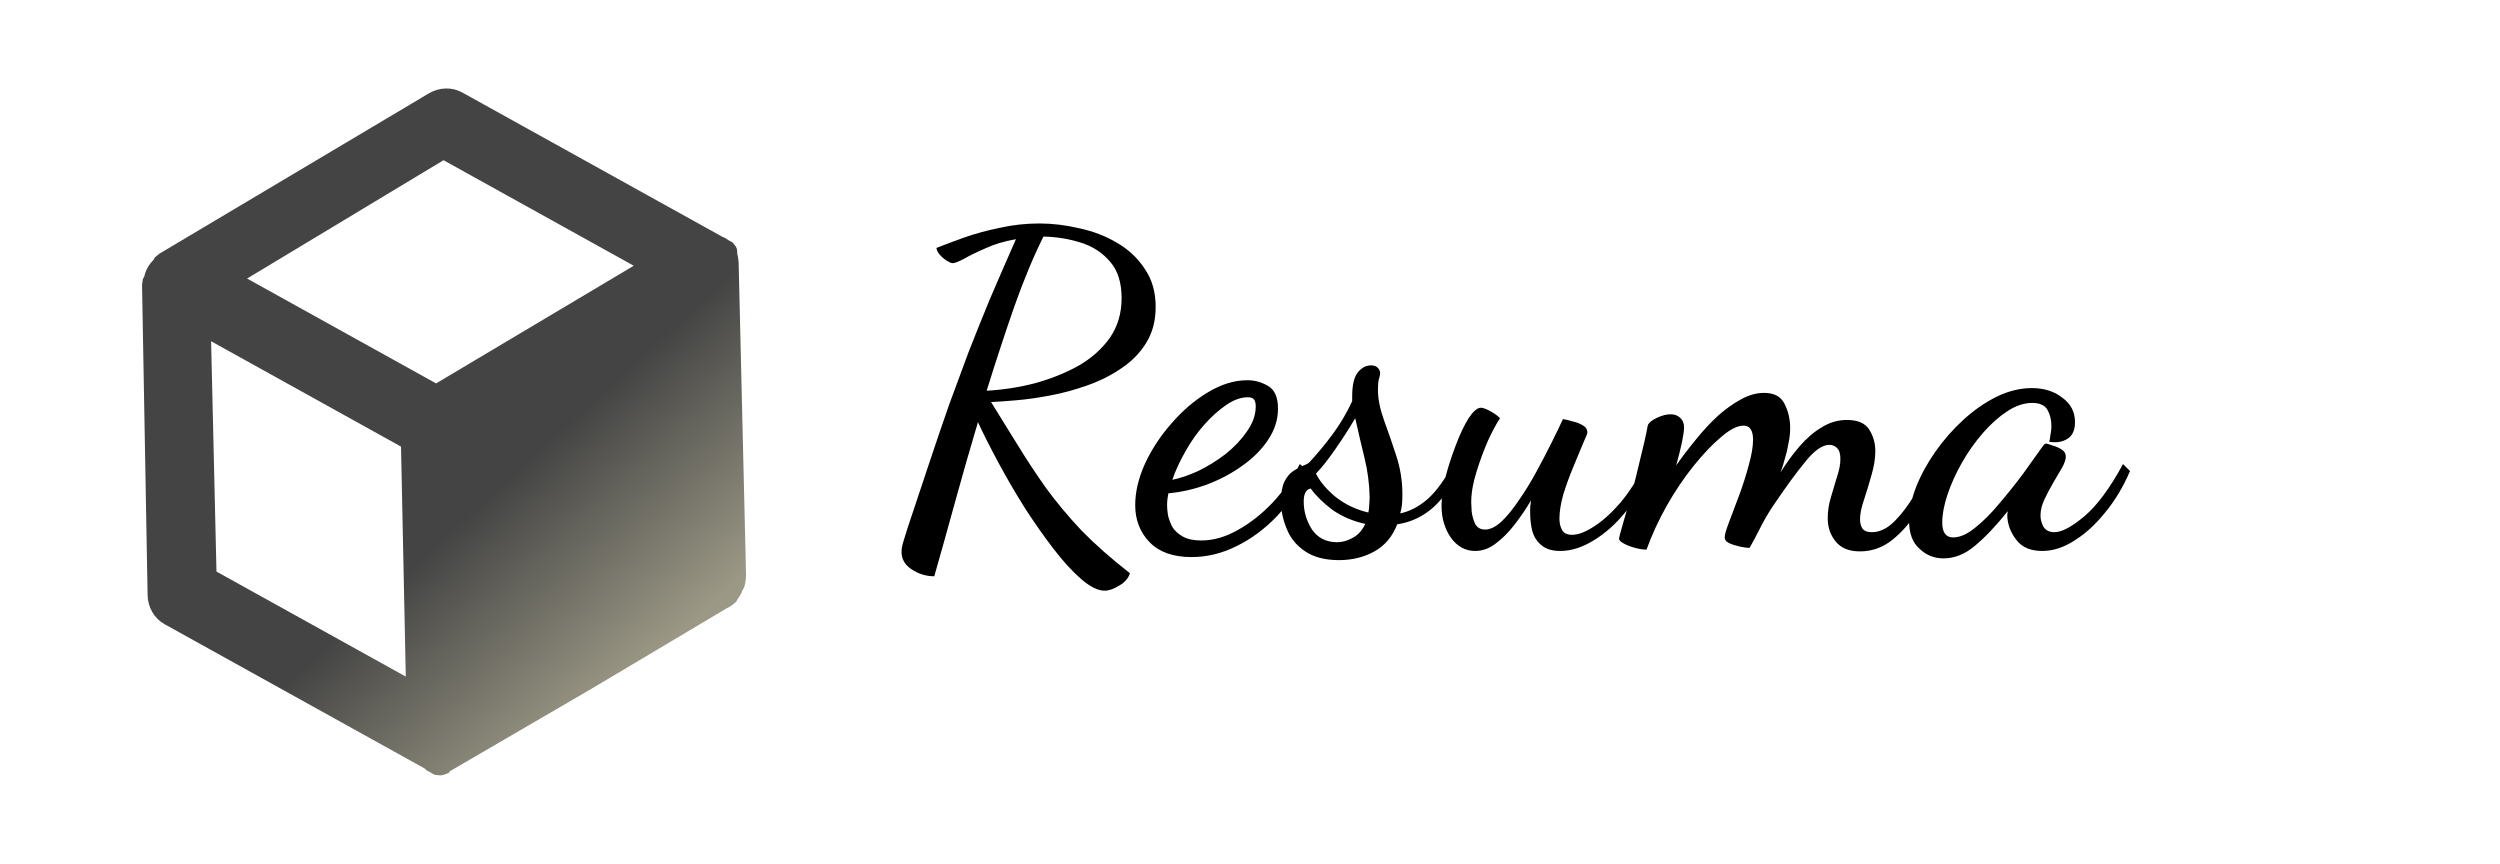
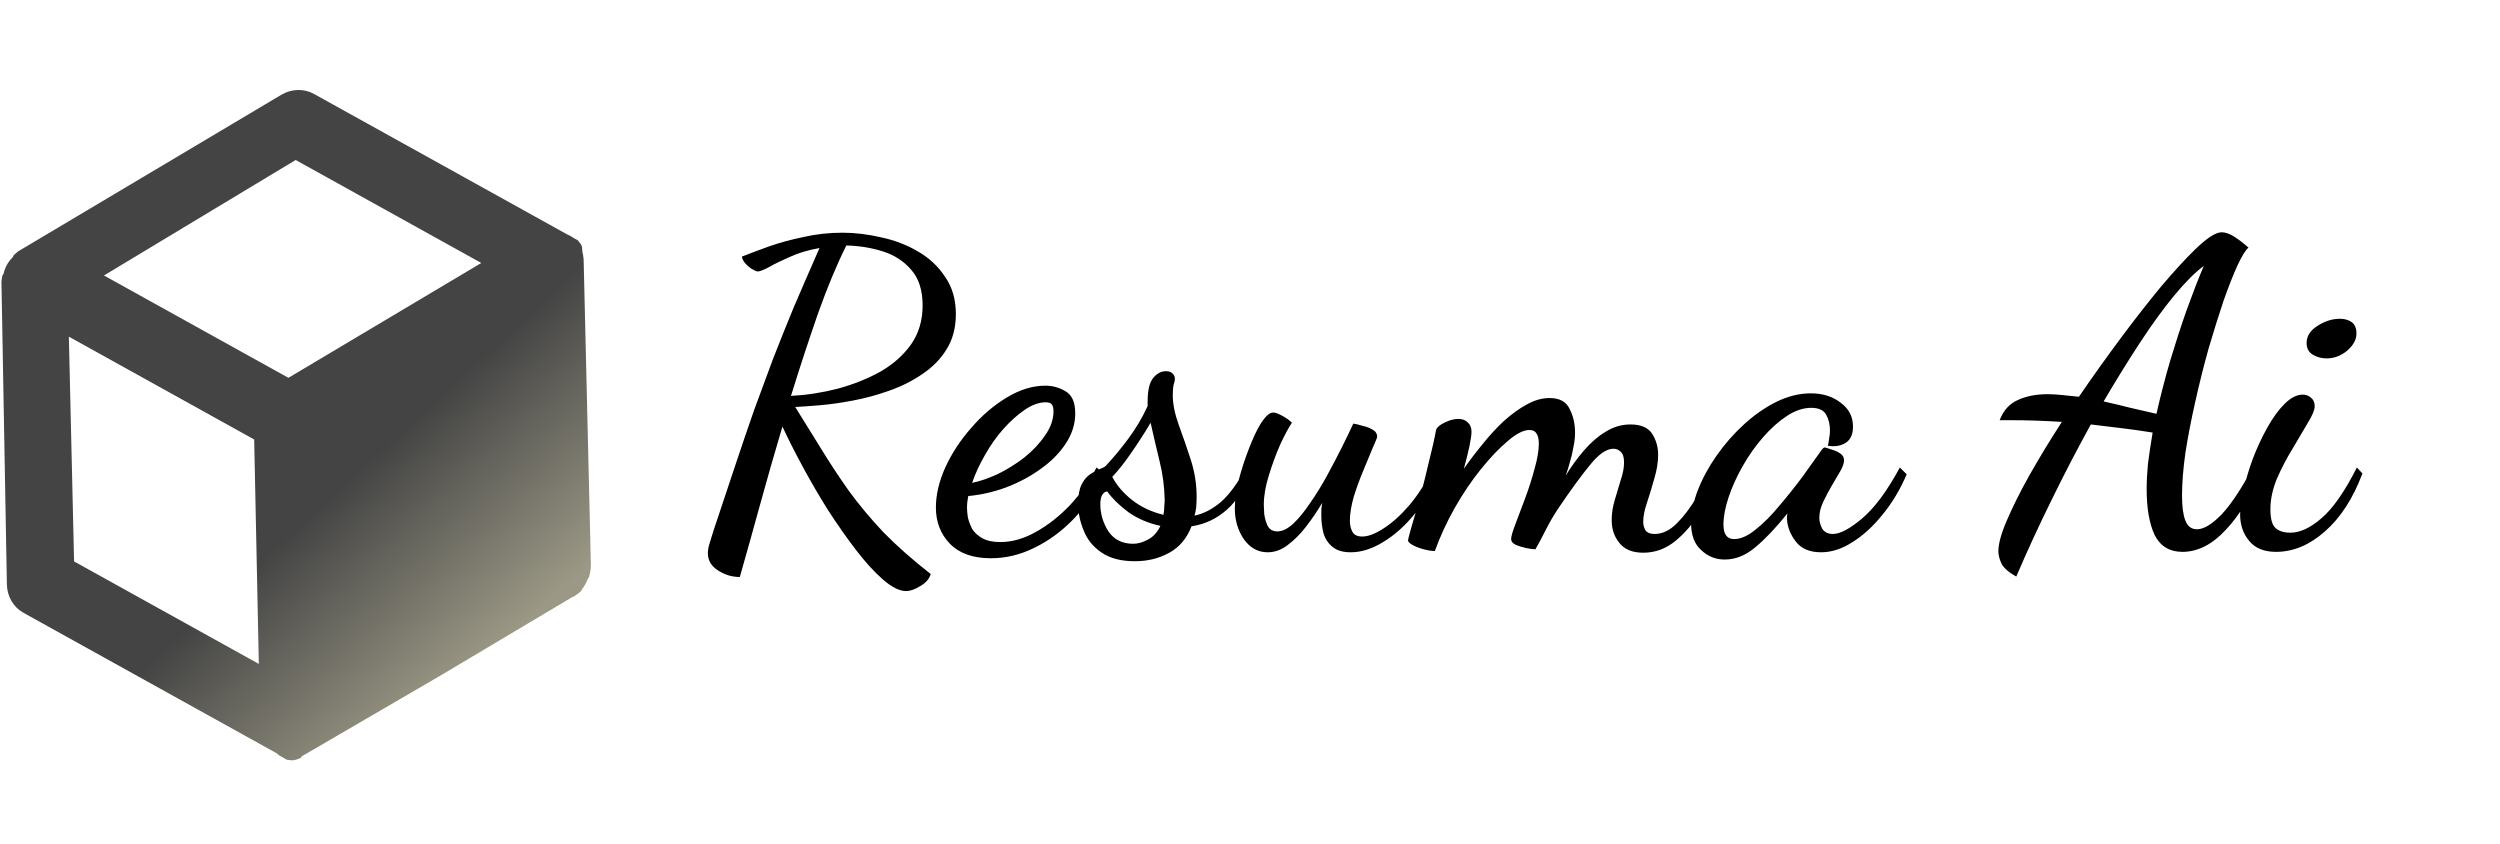
- <svg xmlns="http://www.w3.org/2000/svg" width="1334" height="461" viewBox="0 0 1334 461" fill="none">
-   <path d="M228.085 411.334C228.557 411.471 228.99 411.711 229.356 412.039C229.768 412.161 230.146 412.371 230.467 412.656L231.897 413.449L234.841 413.759C235.719 413.709 236.591 413.524 237.43 413.211L239.543 412.398L240.01 411.555L316.424 367.053L387.762 324.588C389.651 323.738 391.382 322.526 392.857 321.019L393.606 319.67C394.679 318.294 395.533 316.755 396.132 315.116L397.068 313.43C397.747 311.245 398.092 308.98 398.091 306.719L394.128 139.768L393.858 137.633L393.43 135.41L393.254 133.107L392.768 131.735L390.947 129.402L389.518 128.608L388.565 128.08C387.602 127.331 386.532 126.738 385.388 126.317L246.729 49.386C244.033 47.882 240.975 47.133 237.843 47.21C234.711 47.286 231.61 48.185 228.831 49.821L84.959 135.413L82.603 137.413L81.854 138.763C79.419 141.143 77.719 144.206 76.989 147.532L76.24 148.881L75.79 151.939L78.763 317.68C78.845 320.904 79.724 324.011 81.317 326.709C82.909 329.406 85.163 331.605 87.866 333.096L226.525 410.028C226.525 410.028 227.45 410.982 228.085 411.334ZM131.841 148.632L236.669 85.489L338.162 141.799L232.698 204.59L131.841 148.632ZM115.51 304.985L112.651 182.095L213.985 238.318L216.527 361.032L115.51 304.985Z" fill="url(#paint0_linear_2_14)" />
-   <path d="M589.403 315.193C585.83 315.193 581.636 313.096 576.821 308.902C572.161 304.863 567.268 299.504 562.142 292.825C557.016 286.146 551.89 278.845 546.764 270.923C541.793 263.001 537.133 255.001 532.784 246.924C528.435 238.847 524.784 231.624 521.833 225.255C517.484 239.856 513.367 254.225 509.484 268.36C505.601 282.495 501.95 295.543 498.533 307.504C494.184 307.504 490.145 306.261 486.417 303.776C482.844 301.446 481.058 298.339 481.058 294.456C481.058 292.747 481.446 290.728 482.223 288.398C483 286.068 483.699 283.816 484.32 281.641C488.669 268.593 492.63 256.71 496.203 245.992C499.776 235.274 503.193 225.255 506.455 215.935C509.872 206.615 513.29 197.373 516.707 188.208C520.28 179.043 524.085 169.568 528.124 159.782C532.318 149.996 536.978 139.278 542.104 127.628C535.891 128.715 530.454 130.346 525.794 132.521C521.134 134.54 517.328 136.404 514.377 138.113C511.426 139.666 509.406 140.443 508.319 140.443C507.698 140.443 506.61 139.977 505.057 139.045C503.659 138.113 502.416 137.026 501.329 135.783C500.242 134.385 499.698 133.22 499.698 132.288C504.047 130.579 509.018 128.715 514.61 126.696C520.357 124.677 526.648 122.968 533.483 121.57C540.318 120.017 547.385 119.24 554.686 119.24C561.521 119.24 568.588 120.094 575.889 121.803C583.19 123.356 589.869 125.919 595.927 129.492C602.14 133.065 607.111 137.725 610.839 143.472C614.722 149.064 616.664 155.821 616.664 163.743C616.664 171.199 614.955 177.645 611.538 183.082C608.276 188.363 603.849 192.868 598.257 196.596C592.82 200.324 586.762 203.353 580.083 205.683C573.559 208.013 566.957 209.799 560.278 211.042C553.754 212.285 547.696 213.139 542.104 213.605C536.667 214.071 532.24 214.382 528.823 214.537C533.794 222.459 538.609 230.226 543.269 237.837C547.929 245.448 552.9 252.982 558.181 260.438C563.618 267.894 569.909 275.428 577.054 283.039C584.355 290.495 592.976 298.106 602.917 305.873C602.14 308.514 600.276 310.688 597.325 312.397C594.374 314.261 591.733 315.193 589.403 315.193ZM526.493 208.479C535.192 208.013 543.735 206.693 552.123 204.518C560.666 202.188 568.433 199.081 575.423 195.198C582.413 191.159 588.005 186.189 592.199 180.286C596.393 174.228 598.49 167.16 598.49 159.083C598.49 150.85 596.471 144.404 592.432 139.744C588.393 134.929 583.19 131.511 576.821 129.492C570.452 127.473 563.773 126.385 556.783 126.23C551.502 136.793 546.298 149.297 541.172 163.743C536.201 178.034 531.308 192.946 526.493 208.479ZM635.805 297.252C626.019 297.252 618.563 294.611 613.437 289.33C608.311 284.049 605.748 277.447 605.748 269.525C605.748 262.535 607.456 255.234 610.874 247.623C614.446 239.856 619.184 232.633 625.087 225.954C630.989 219.119 637.436 213.605 644.426 209.411C651.571 205.062 658.639 202.887 665.629 202.887C669.512 202.887 673.162 203.897 676.58 205.916C680.152 207.935 681.939 211.974 681.939 218.032C681.939 223.935 680.152 229.527 676.58 234.808C673.162 239.934 668.58 244.516 662.833 248.555C657.241 252.594 650.95 255.933 643.96 258.574C637.125 261.059 630.29 262.613 623.456 263.234C623.3 264.166 623.145 265.098 622.99 266.03C622.834 266.962 622.757 268.205 622.757 269.758C622.757 271.001 622.912 272.709 623.223 274.884C623.689 276.903 624.465 279 625.553 281.175C626.795 283.194 628.659 284.903 631.145 286.301C633.63 287.699 636.892 288.398 640.931 288.398C647.455 288.398 653.979 286.534 660.503 282.806C667.182 279.078 673.395 274.185 679.143 268.127C684.89 261.914 689.705 255.079 693.589 247.623L697.55 250.885C693.356 260.205 687.997 268.36 681.473 275.35C674.949 282.185 667.726 287.544 659.804 291.427C652.037 295.31 644.037 297.252 635.805 297.252ZM625.553 256.011C629.591 255.234 634.174 253.681 639.3 251.351C644.426 248.866 649.319 245.837 653.979 242.264C658.639 238.536 662.444 234.497 665.396 230.148C668.502 225.799 670.056 221.372 670.056 216.867C670.056 215.158 669.745 213.916 669.124 213.139C668.502 212.362 667.415 211.974 665.862 211.974C662.134 211.974 658.25 213.372 654.212 216.168C650.328 218.809 646.445 222.304 642.562 226.653C638.834 230.847 635.494 235.585 632.543 240.866C629.591 245.992 627.261 251.04 625.553 256.011ZM714.533 298.883C706.922 298.883 700.786 297.252 696.126 293.99C691.621 290.883 688.437 286.922 686.573 282.107C684.554 277.292 683.544 272.399 683.544 267.428C683.544 262.923 684.165 259.428 685.408 256.943C686.651 254.458 688.204 252.594 690.068 251.351C691.932 250.108 693.641 249.176 695.194 248.555C696.903 247.934 698.068 247.312 698.689 246.691C702.883 242.186 706.999 237.216 711.038 231.779C715.077 226.342 718.572 220.44 721.523 214.071V211.508C721.523 205.45 722.533 201.178 724.552 198.693C726.571 196.208 728.901 194.965 731.542 194.965C733.251 194.965 734.493 195.431 735.27 196.363C736.047 197.14 736.435 198.072 736.435 199.159C736.435 199.936 736.202 201.023 735.736 202.421C735.425 203.819 735.27 205.683 735.27 208.013C735.27 212.828 736.357 218.265 738.532 224.323C740.707 230.226 742.881 236.517 745.056 243.196C747.231 249.875 748.318 256.71 748.318 263.7C748.318 265.719 748.24 267.583 748.085 269.292C747.93 270.845 747.619 272.399 747.153 273.952C752.279 272.865 757.172 270.302 761.832 266.263C766.492 262.069 770.997 255.856 775.346 247.623L777.909 249.72C774.958 258.574 770.608 265.564 764.861 270.69C759.269 275.661 752.823 278.69 745.522 279.777C743.037 286.301 738.998 291.116 733.406 294.223C727.814 297.33 721.523 298.883 714.533 298.883ZM713.601 289.33C716.242 289.33 718.96 288.553 721.756 287C724.552 285.602 726.804 283.117 728.513 279.544C721.989 278.146 716.164 275.661 711.038 272.088C706.067 268.36 702.184 264.554 699.388 260.671C696.903 261.137 695.66 263.467 695.66 267.661C695.66 272.942 697.136 277.913 700.087 282.573C703.194 287.078 707.698 289.33 713.601 289.33ZM730.144 273.486C730.455 272.243 730.61 270.845 730.61 269.292C730.765 267.739 730.843 266.341 730.843 265.098C730.688 257.953 729.756 250.963 728.047 244.128C726.338 237.138 724.707 230.148 723.154 223.158C720.047 228.439 716.552 233.876 712.669 239.468C708.941 244.905 705.446 249.332 702.184 252.749C704.514 257.254 708.087 261.448 712.902 265.331C717.873 269.214 723.62 271.933 730.144 273.486ZM787.144 293.99C781.862 293.99 777.513 291.582 774.096 286.767C770.834 281.952 769.203 276.36 769.203 269.991C769.203 265.642 769.902 260.516 771.3 254.613C772.853 248.71 774.717 242.963 776.892 237.371C779.066 231.624 781.319 226.886 783.649 223.158C786.134 219.43 788.309 217.566 790.173 217.566C791.26 217.566 792.813 218.11 794.833 219.197C797.007 220.284 798.871 221.605 800.425 223.158C798.716 225.643 796.619 229.527 794.134 234.808C791.804 240.089 789.707 245.759 787.843 251.817C785.979 257.72 785.047 263.156 785.047 268.127C785.047 268.904 785.124 270.535 785.28 273.02C785.59 275.35 786.212 277.525 787.144 279.544C788.231 281.563 790.017 282.573 792.503 282.573C795.143 282.573 798.017 281.175 801.124 278.379C804.23 275.428 807.337 271.622 810.444 266.962C813.706 262.302 816.812 257.254 819.764 251.817C822.715 246.38 825.433 241.177 827.919 236.206C830.404 231.235 832.423 227.041 833.977 223.624C835.219 223.779 836.85 224.168 838.87 224.789C841.044 225.255 842.908 225.954 844.462 226.886C846.17 227.818 847.025 229.138 847.025 230.847C847.025 231.313 846.248 233.255 844.695 236.672C843.297 240.089 841.588 244.206 839.569 249.021C837.549 253.836 835.763 258.729 834.21 263.7C832.812 268.671 832.113 273.02 832.113 276.748C832.113 279.078 832.579 281.097 833.511 282.806C834.443 284.515 836.229 285.369 838.87 285.369C842.132 285.369 846.015 283.893 850.52 280.942C855.18 277.991 859.917 273.719 864.733 268.127C869.548 262.38 873.82 255.623 877.548 247.856L880.81 250.419C877.392 258.807 872.965 266.341 867.529 273.02C862.247 279.544 856.5 284.67 850.287 288.398C844.229 292.126 838.326 293.99 832.579 293.99C828.229 293.99 824.89 292.98 822.56 290.961C820.23 289.097 818.599 286.612 817.667 283.505C816.89 280.398 816.502 277.214 816.502 273.952C816.502 272.865 816.502 271.7 816.502 270.457C816.657 269.214 816.812 268.049 816.968 266.962C814.327 271.467 811.376 275.816 808.114 280.01C805.007 284.049 801.667 287.388 798.095 290.029C794.677 292.67 791.027 293.99 787.144 293.99ZM992.517 294.223C986.614 294.223 982.265 292.437 979.469 288.864C976.673 285.447 975.275 281.33 975.275 276.515C975.275 272.787 975.818 269.137 976.906 265.564C977.993 261.836 979.08 258.186 980.168 254.613C981.41 251.04 982.032 247.778 982.032 244.827C982.032 242.031 981.41 240.089 980.168 239.002C979.08 237.915 977.76 237.371 976.207 237.371C972.479 237.371 968.285 240.245 963.625 245.992C958.965 251.584 953.062 259.661 945.917 270.224C943.431 273.952 941.179 277.835 939.16 281.874C937.14 285.913 935.276 289.408 933.568 292.359C932.325 292.359 930.616 292.126 928.442 291.66C926.267 291.194 924.325 290.573 922.617 289.796C921.063 289.019 920.287 288.01 920.287 286.767C920.287 285.369 921.063 282.651 922.617 278.612C924.17 274.573 925.956 269.836 927.976 264.399C929.995 258.962 931.704 253.603 933.102 248.322C934.655 242.885 935.432 238.303 935.432 234.575C935.432 232.245 935.043 230.459 934.267 229.216C933.49 227.818 932.17 227.119 930.306 227.119C927.044 227.119 923.083 229.138 918.423 233.177C913.763 237.06 908.87 242.186 903.744 248.555C898.618 254.924 893.802 262.069 889.298 269.991C884.948 277.758 881.376 285.524 878.58 293.291C876.871 293.291 874.852 292.98 872.522 292.359C870.192 291.738 868.172 290.961 866.464 290.029C864.755 289.097 863.901 288.243 863.901 287.466C863.901 287 864.522 284.592 865.765 280.243C867.007 275.894 868.561 270.535 870.425 264.166C872.133 257.797 873.764 251.273 875.318 244.594C877.026 237.915 878.347 232.012 879.279 226.886C879.9 225.488 881.531 224.168 884.172 222.925C886.812 221.682 889.22 221.061 891.395 221.061C893.569 221.061 895.278 221.682 896.521 222.925C897.919 224.168 898.618 225.876 898.618 228.051C898.618 229.76 898.229 232.478 897.453 236.206C896.676 239.779 895.666 243.817 894.424 248.322C897.686 243.662 901.181 239.08 904.909 234.575C908.637 229.915 912.52 225.721 916.559 221.993C920.753 218.265 924.869 215.314 928.908 213.139C933.102 210.809 937.218 209.644 941.257 209.644C946.693 209.644 950.344 211.586 952.208 215.469C954.227 219.352 955.237 223.702 955.237 228.517C955.237 231.158 954.926 233.876 954.305 236.672C953.839 239.468 953.217 242.109 952.441 244.594C951.819 247.079 951.043 249.565 950.111 252.05C953.062 247.235 956.402 242.652 960.13 238.303C963.858 233.954 967.819 230.536 972.013 228.051C976.207 225.41 980.711 224.09 985.527 224.09C991.274 224.09 995.235 225.799 997.41 229.216C999.584 232.633 1000.67 236.439 1000.67 240.633C1000.67 244.672 999.973 249.021 998.575 253.681C997.332 258.186 996.012 262.535 994.614 266.729C993.216 270.768 992.517 274.263 992.517 277.214C992.517 278.923 992.905 280.476 993.682 281.874C994.614 283.272 996.322 283.971 998.808 283.971C1003 283.971 1007.04 282.029 1010.92 278.146C1014.81 274.263 1018.38 269.525 1021.64 263.933C1024.9 258.186 1027.7 252.749 1030.03 247.623L1033.52 251.817C1031.04 258.341 1027.86 264.865 1023.97 271.389C1020.09 277.913 1015.51 283.35 1010.22 287.699C1004.94 292.048 999.041 294.223 992.517 294.223ZM1037.08 297.951C1032.11 297.951 1027.84 296.242 1024.27 292.825C1020.54 289.563 1018.68 284.592 1018.68 277.913C1018.68 272.321 1019.92 266.341 1022.4 259.972C1024.89 253.603 1028.31 247.312 1032.66 241.099C1037.01 234.886 1041.98 229.216 1047.57 224.09C1053.16 218.964 1059.06 214.848 1065.28 211.741C1071.65 208.634 1077.94 207.081 1084.15 207.081C1090.67 207.081 1096.11 208.79 1100.46 212.207C1104.96 215.469 1107.22 219.818 1107.22 225.255C1107.22 229.449 1105.9 232.4 1103.26 234.109C1100.61 235.818 1097.35 236.361 1093.47 235.74C1093.78 234.497 1094.01 233.177 1094.17 231.779C1094.48 230.226 1094.63 228.75 1094.63 227.352C1094.63 224.09 1093.94 221.216 1092.54 218.731C1091.14 216.246 1088.42 215.003 1084.38 215.003C1080.03 215.003 1075.61 216.479 1071.1 219.43C1066.6 222.381 1062.25 226.265 1058.05 231.08C1053.86 235.895 1050.13 241.177 1046.87 246.924C1043.61 252.671 1041.04 258.341 1039.18 263.933C1037.32 269.525 1036.38 274.496 1036.38 278.845C1036.38 284.126 1038.33 286.767 1042.21 286.767C1045.78 286.767 1049.67 285.058 1053.86 281.641C1058.21 278.224 1062.56 273.874 1066.91 268.593C1071.41 263.312 1075.68 257.953 1079.72 252.516C1083.76 246.924 1087.26 242.031 1090.21 237.837C1090.83 237.06 1091.37 236.672 1091.84 236.672C1092.62 236.827 1093.86 237.216 1095.57 237.837C1097.28 238.303 1098.83 239.002 1100.23 239.934C1101.62 240.866 1102.32 242.109 1102.32 243.662C1102.32 245.215 1101.62 247.235 1100.23 249.72C1098.83 252.05 1097.28 254.691 1095.57 257.642C1093.86 260.593 1092.3 263.545 1090.91 266.496C1089.51 269.447 1088.81 272.321 1088.81 275.117C1088.81 277.136 1089.35 279.156 1090.44 281.175C1091.68 283.039 1093.62 283.971 1096.27 283.971C1100.15 283.971 1105.43 281.175 1112.11 275.583C1118.94 269.836 1125.86 260.516 1132.85 247.623L1136.57 251.351C1133 259.739 1128.57 267.117 1123.29 273.486C1118.17 279.855 1112.73 284.825 1106.98 288.398C1101.24 292.126 1095.49 293.99 1089.74 293.99C1083.53 293.99 1078.95 292.048 1075.99 288.165C1073.04 284.437 1071.41 280.321 1071.1 275.816C1071.1 275.35 1071.1 274.884 1071.1 274.418C1071.26 273.797 1071.33 273.253 1071.33 272.787C1064.97 280.709 1059.14 286.845 1053.86 291.194C1048.58 295.699 1042.99 297.951 1037.08 297.951Z" fill="black" />
+ <svg xmlns="http://www.w3.org/2000/svg" width="1367" height="461" viewBox="0 0 1367 461" fill="none">
+   <path d="M153.085 413.334C153.557 413.471 153.99 413.711 154.355 414.039C154.768 414.161 155.146 414.371 155.467 414.656L156.897 415.449L159.841 415.759C160.719 415.709 161.591 415.524 162.43 415.211L164.543 414.398L165.01 413.555L241.424 369.053L312.762 326.588C314.651 325.738 316.382 324.526 317.857 323.019L318.606 321.67C319.679 320.294 320.533 318.755 321.132 317.116L322.068 315.43C322.747 313.245 323.092 310.98 323.091 308.719L319.128 141.768L318.858 139.633L318.43 137.41L318.254 135.107L317.768 133.735L315.947 131.402L314.518 130.608L313.565 130.08C312.602 129.331 311.532 128.738 310.388 128.317L171.729 51.386C169.033 49.882 165.975 49.133 162.843 49.21C159.711 49.286 156.61 50.185 153.831 51.821L9.959 137.413L7.603 139.413L6.854 140.763C4.419 143.143 2.719 146.206 1.989 149.532L1.24 150.881L0.79 153.939L3.763 319.68C3.845 322.904 4.724 326.011 6.316 328.709C7.909 331.406 10.163 333.605 12.866 335.096L151.525 412.028C151.525 412.028 152.45 412.982 153.085 413.334ZM56.841 150.632L161.669 87.489L263.162 143.799L157.698 206.59L56.841 150.632ZM40.51 306.985L37.651 184.095L138.985 240.318L141.527 363.032L40.51 306.985Z" fill="url(#paint0_linear_2_14)" />
+   <path d="M495.403 323.193C491.83 323.193 487.636 321.096 482.821 316.902C478.161 312.863 473.268 307.504 468.142 300.825C463.016 294.146 457.89 286.845 452.764 278.923C447.793 271.001 443.133 263.001 438.784 254.924C434.435 246.847 430.784 239.624 427.833 233.255C423.484 247.856 419.367 262.225 415.484 276.36C411.601 290.495 407.95 303.543 404.533 315.504C400.184 315.504 396.145 314.261 392.417 311.776C388.844 309.446 387.058 306.339 387.058 302.456C387.058 300.747 387.446 298.728 388.223 296.398C389 294.068 389.699 291.816 390.32 289.641C394.669 276.593 398.63 264.71 402.203 253.992C405.776 243.274 409.193 233.255 412.455 223.935C415.872 214.615 419.29 205.373 422.707 196.208C426.28 187.043 430.085 177.568 434.124 167.782C438.318 157.996 442.978 147.278 448.104 135.628C441.891 136.715 436.454 138.346 431.794 140.521C427.134 142.54 423.328 144.404 420.377 146.113C417.426 147.666 415.406 148.443 414.319 148.443C413.698 148.443 412.61 147.977 411.057 147.045C409.659 146.113 408.416 145.026 407.329 143.783C406.242 142.385 405.698 141.22 405.698 140.288C410.047 138.579 415.018 136.715 420.61 134.696C426.357 132.677 432.648 130.968 439.483 129.57C446.318 128.017 453.385 127.24 460.686 127.24C467.521 127.24 474.588 128.094 481.889 129.803C489.19 131.356 495.869 133.919 501.927 137.492C508.14 141.065 513.111 145.725 516.839 151.472C520.722 157.064 522.664 163.821 522.664 171.743C522.664 179.199 520.955 185.645 517.538 191.082C514.276 196.363 509.849 200.868 504.257 204.596C498.82 208.324 492.762 211.353 486.083 213.683C479.559 216.013 472.957 217.799 466.278 219.042C459.754 220.285 453.696 221.139 448.104 221.605C442.667 222.071 438.24 222.382 434.823 222.537C439.794 230.459 444.609 238.226 449.269 245.837C453.929 253.448 458.9 260.982 464.181 268.438C469.618 275.894 475.909 283.428 483.054 291.039C490.355 298.495 498.976 306.106 508.917 313.873C508.14 316.514 506.276 318.688 503.325 320.397C500.374 322.261 497.733 323.193 495.403 323.193ZM432.493 216.479C441.192 216.013 449.735 214.693 458.123 212.518C466.666 210.188 474.433 207.081 481.423 203.198C488.413 199.159 494.005 194.189 498.199 188.286C502.393 182.228 504.49 175.16 504.49 167.083C504.49 158.85 502.471 152.404 498.432 147.744C494.393 142.929 489.19 139.511 482.821 137.492C476.452 135.473 469.773 134.385 462.783 134.23C457.502 144.793 452.298 157.297 447.172 171.743C442.201 186.034 437.308 200.946 432.493 216.479ZM541.805 305.252C532.019 305.252 524.563 302.611 519.437 297.33C514.311 292.049 511.748 285.447 511.748 277.525C511.748 270.535 513.456 263.234 516.874 255.623C520.446 247.856 525.184 240.633 531.087 233.954C536.989 227.119 543.436 221.605 550.426 217.411C557.571 213.062 564.639 210.887 571.629 210.887C575.512 210.887 579.162 211.897 582.58 213.916C586.152 215.935 587.939 219.974 587.939 226.032C587.939 231.935 586.152 237.527 582.58 242.808C579.162 247.934 574.58 252.516 568.833 256.555C563.241 260.594 556.95 263.933 549.96 266.574C543.125 269.059 536.29 270.613 529.456 271.234C529.3 272.166 529.145 273.098 528.99 274.03C528.834 274.962 528.757 276.205 528.757 277.758C528.757 279.001 528.912 280.709 529.223 282.884C529.689 284.903 530.465 287 531.553 289.175C532.795 291.194 534.659 292.903 537.145 294.301C539.63 295.699 542.892 296.398 546.931 296.398C553.455 296.398 559.979 294.534 566.503 290.806C573.182 287.078 579.395 282.185 585.143 276.127C590.89 269.914 595.705 263.079 599.589 255.623L603.55 258.885C599.356 268.205 593.997 276.36 587.473 283.35C580.949 290.185 573.726 295.544 565.804 299.427C558.037 303.31 550.037 305.252 541.805 305.252ZM531.553 264.011C535.591 263.234 540.174 261.681 545.3 259.351C550.426 256.866 555.319 253.837 559.979 250.264C564.639 246.536 568.444 242.497 571.396 238.148C574.502 233.799 576.056 229.372 576.056 224.867C576.056 223.158 575.745 221.916 575.124 221.139C574.502 220.362 573.415 219.974 571.862 219.974C568.134 219.974 564.25 221.372 560.212 224.168C556.328 226.809 552.445 230.304 548.562 234.653C544.834 238.847 541.494 243.585 538.543 248.866C535.591 253.992 533.261 259.04 531.553 264.011ZM620.533 306.883C612.922 306.883 606.786 305.252 602.126 301.99C597.621 298.883 594.437 294.922 592.573 290.107C590.554 285.292 589.544 280.399 589.544 275.428C589.544 270.923 590.165 267.428 591.408 264.943C592.651 262.458 594.204 260.594 596.068 259.351C597.932 258.108 599.641 257.176 601.194 256.555C602.903 255.934 604.068 255.312 604.689 254.691C608.883 250.186 612.999 245.216 617.038 239.779C621.077 234.342 624.572 228.44 627.523 222.071V219.508C627.523 213.45 628.533 209.178 630.552 206.693C632.571 204.208 634.901 202.965 637.542 202.965C639.251 202.965 640.493 203.431 641.27 204.363C642.047 205.14 642.435 206.072 642.435 207.159C642.435 207.936 642.202 209.023 641.736 210.421C641.425 211.819 641.27 213.683 641.27 216.013C641.27 220.828 642.357 226.265 644.532 232.323C646.707 238.226 648.881 244.517 651.056 251.196C653.231 257.875 654.318 264.71 654.318 271.7C654.318 273.719 654.24 275.583 654.085 277.292C653.93 278.845 653.619 280.399 653.153 281.952C658.279 280.865 663.172 278.302 667.832 274.263C672.492 270.069 676.997 263.856 681.346 255.623L683.909 257.72C680.958 266.574 676.608 273.564 670.861 278.69C665.269 283.661 658.823 286.69 651.522 287.777C649.037 294.301 644.998 299.116 639.406 302.223C633.814 305.33 627.523 306.883 620.533 306.883ZM619.601 297.33C622.242 297.33 624.96 296.553 627.756 295C630.552 293.602 632.804 291.117 634.513 287.544C627.989 286.146 622.164 283.661 617.038 280.088C612.067 276.36 608.184 272.554 605.388 268.671C602.903 269.137 601.66 271.467 601.66 275.661C601.66 280.942 603.136 285.913 606.087 290.573C609.194 295.078 613.698 297.33 619.601 297.33ZM636.144 281.486C636.455 280.243 636.61 278.845 636.61 277.292C636.765 275.739 636.843 274.341 636.843 273.098C636.688 265.953 635.756 258.963 634.047 252.128C632.338 245.138 630.707 238.148 629.154 231.158C626.047 236.439 622.552 241.876 618.669 247.468C614.941 252.905 611.446 257.332 608.184 260.749C610.514 265.254 614.087 269.448 618.902 273.331C623.873 277.214 629.62 279.933 636.144 281.486ZM693.144 301.99C687.862 301.99 683.513 299.582 680.096 294.767C676.834 289.952 675.203 284.36 675.203 277.991C675.203 273.642 675.902 268.516 677.3 262.613C678.853 256.71 680.717 250.963 682.892 245.371C685.066 239.624 687.319 234.886 689.649 231.158C692.134 227.43 694.309 225.566 696.173 225.566C697.26 225.566 698.813 226.11 700.833 227.197C703.007 228.284 704.871 229.605 706.425 231.158C704.716 233.643 702.619 237.527 700.134 242.808C697.804 248.089 695.707 253.759 693.843 259.817C691.979 265.72 691.047 271.156 691.047 276.127C691.047 276.904 691.124 278.535 691.28 281.02C691.59 283.35 692.212 285.525 693.144 287.544C694.231 289.563 696.017 290.573 698.503 290.573C701.143 290.573 704.017 289.175 707.124 286.379C710.23 283.428 713.337 279.622 716.444 274.962C719.706 270.302 722.812 265.254 725.764 259.817C728.715 254.38 731.433 249.177 733.919 244.206C736.404 239.235 738.423 235.041 739.977 231.624C741.219 231.779 742.85 232.168 744.87 232.789C747.044 233.255 748.908 233.954 750.462 234.886C752.17 235.818 753.025 237.138 753.025 238.847C753.025 239.313 752.248 241.255 750.695 244.672C749.297 248.089 747.588 252.206 745.569 257.021C743.549 261.836 741.763 266.729 740.21 271.7C738.812 276.671 738.113 281.02 738.113 284.748C738.113 287.078 738.579 289.097 739.511 290.806C740.443 292.515 742.229 293.369 744.87 293.369C748.132 293.369 752.015 291.893 756.52 288.942C761.18 285.991 765.917 281.719 770.733 276.127C775.548 270.38 779.82 263.623 783.548 255.856L786.81 258.419C783.392 266.807 778.965 274.341 773.529 281.02C768.247 287.544 762.5 292.67 756.287 296.398C750.229 300.126 744.326 301.99 738.579 301.99C734.229 301.99 730.89 300.98 728.56 298.961C726.23 297.097 724.599 294.612 723.667 291.505C722.89 288.398 722.502 285.214 722.502 281.952C722.502 280.865 722.502 279.7 722.502 278.457C722.657 277.214 722.812 276.049 722.968 274.962C720.327 279.467 717.376 283.816 714.114 288.01C711.007 292.049 707.667 295.388 704.095 298.029C700.677 300.67 697.027 301.99 693.144 301.99ZM898.517 302.223C892.614 302.223 888.265 300.437 885.469 296.864C882.673 293.447 881.275 289.33 881.275 284.515C881.275 280.787 881.818 277.137 882.906 273.564C883.993 269.836 885.08 266.186 886.168 262.613C887.41 259.04 888.032 255.778 888.032 252.827C888.032 250.031 887.41 248.089 886.168 247.002C885.08 245.915 883.76 245.371 882.207 245.371C878.479 245.371 874.285 248.245 869.625 253.992C864.965 259.584 859.062 267.661 851.917 278.224C849.431 281.952 847.179 285.835 845.16 289.874C843.14 293.913 841.276 297.408 839.568 300.359C838.325 300.359 836.616 300.126 834.442 299.66C832.267 299.194 830.325 298.573 828.617 297.796C827.063 297.019 826.287 296.01 826.287 294.767C826.287 293.369 827.063 290.651 828.617 286.612C830.17 282.573 831.956 277.836 833.976 272.399C835.995 266.962 837.704 261.603 839.102 256.322C840.655 250.885 841.432 246.303 841.432 242.575C841.432 240.245 841.043 238.459 840.267 237.216C839.49 235.818 838.17 235.119 836.306 235.119C833.044 235.119 829.083 237.138 824.423 241.177C819.763 245.06 814.87 250.186 809.744 256.555C804.618 262.924 799.802 270.069 795.298 277.991C790.948 285.758 787.376 293.524 784.58 301.291C782.871 301.291 780.852 300.98 778.522 300.359C776.192 299.738 774.172 298.961 772.464 298.029C770.755 297.097 769.901 296.243 769.901 295.466C769.901 295 770.522 292.592 771.765 288.243C773.007 283.894 774.561 278.535 776.425 272.166C778.133 265.797 779.764 259.273 781.318 252.594C783.026 245.915 784.347 240.012 785.279 234.886C785.9 233.488 787.531 232.168 790.172 230.925C792.812 229.682 795.22 229.061 797.395 229.061C799.569 229.061 801.278 229.682 802.521 230.925C803.919 232.168 804.618 233.876 804.618 236.051C804.618 237.76 804.229 240.478 803.453 244.206C802.676 247.779 801.666 251.817 800.424 256.322C803.686 251.662 807.181 247.08 810.909 242.575C814.637 237.915 818.52 233.721 822.559 229.993C826.753 226.265 830.869 223.314 834.908 221.139C839.102 218.809 843.218 217.644 847.257 217.644C852.693 217.644 856.344 219.586 858.208 223.469C860.227 227.352 861.237 231.702 861.237 236.517C861.237 239.158 860.926 241.876 860.305 244.672C859.839 247.468 859.217 250.109 858.441 252.594C857.819 255.079 857.043 257.565 856.111 260.05C859.062 255.235 862.402 250.652 866.13 246.303C869.858 241.954 873.819 238.536 878.013 236.051C882.207 233.41 886.711 232.09 891.527 232.09C897.274 232.09 901.235 233.799 903.41 237.216C905.584 240.633 906.672 244.439 906.672 248.633C906.672 252.672 905.973 257.021 904.575 261.681C903.332 266.186 902.012 270.535 900.614 274.729C899.216 278.768 898.517 282.263 898.517 285.214C898.517 286.923 898.905 288.476 899.682 289.874C900.614 291.272 902.322 291.971 904.808 291.971C909.002 291.971 913.04 290.029 916.924 286.146C920.807 282.263 924.38 277.525 927.642 271.933C930.904 266.186 933.7 260.749 936.03 255.623L939.525 259.817C937.039 266.341 933.855 272.865 929.972 279.389C926.088 285.913 921.506 291.35 916.225 295.699C910.943 300.048 905.041 302.223 898.517 302.223ZM943.083 305.951C938.113 305.951 933.841 304.242 930.268 300.825C926.54 297.563 924.676 292.592 924.676 285.913C924.676 280.321 925.919 274.341 928.404 267.972C930.89 261.603 934.307 255.312 938.656 249.099C943.006 242.886 947.976 237.216 953.568 232.09C959.16 226.964 965.063 222.848 971.276 219.741C977.645 216.634 983.936 215.081 990.149 215.081C996.673 215.081 1002.11 216.79 1006.46 220.207C1010.96 223.469 1013.22 227.818 1013.22 233.255C1013.22 237.449 1011.9 240.4 1009.26 242.109C1006.61 243.818 1003.35 244.361 999.469 243.74C999.78 242.497 1000.01 241.177 1000.17 239.779C1000.48 238.226 1000.63 236.75 1000.63 235.352C1000.63 232.09 999.935 229.216 998.537 226.731C997.139 224.246 994.421 223.003 990.382 223.003C986.033 223.003 981.606 224.479 977.101 227.43C972.597 230.381 968.247 234.265 964.053 239.08C959.859 243.895 956.131 249.177 952.869 254.924C949.607 260.671 947.044 266.341 945.18 271.933C943.316 277.525 942.384 282.496 942.384 286.845C942.384 292.126 944.326 294.767 948.209 294.767C951.782 294.767 955.665 293.058 959.859 289.641C964.209 286.224 968.558 281.874 972.907 276.593C977.412 271.312 981.684 265.953 985.722 260.516C989.761 254.924 993.256 250.031 996.207 245.837C996.829 245.06 997.372 244.672 997.838 244.672C998.615 244.827 999.858 245.216 1001.57 245.837C1003.28 246.303 1004.83 247.002 1006.23 247.934C1007.62 248.866 1008.32 250.109 1008.32 251.662C1008.32 253.215 1007.62 255.235 1006.23 257.72C1004.83 260.05 1003.28 262.691 1001.57 265.642C999.858 268.593 998.304 271.545 996.906 274.496C995.508 277.447 994.809 280.321 994.809 283.117C994.809 285.136 995.353 287.156 996.44 289.175C997.683 291.039 999.625 291.971 1002.27 291.971C1006.15 291.971 1011.43 289.175 1018.11 283.583C1024.94 277.836 1031.86 268.516 1038.85 255.623L1042.57 259.351C1039 267.739 1034.57 275.117 1029.29 281.486C1024.17 287.855 1018.73 292.825 1012.98 296.398C1007.24 300.126 1001.49 301.99 995.741 301.99C989.528 301.99 984.946 300.048 981.994 296.165C979.043 292.437 977.412 288.321 977.101 283.816C977.101 283.35 977.101 282.884 977.101 282.418C977.257 281.797 977.334 281.253 977.334 280.787C970.966 288.709 965.141 294.845 959.859 299.194C954.578 303.699 948.986 305.951 943.083 305.951ZM1102.5 315.271C1098.3 312.941 1095.58 310.533 1094.34 308.048C1093.25 305.563 1092.71 303.388 1092.71 301.524C1092.71 297.33 1094.26 291.66 1097.37 284.515C1100.48 277.214 1104.59 268.982 1109.72 259.817C1115 250.497 1120.9 240.789 1127.43 230.692C1122.3 230.381 1117.56 230.148 1113.21 229.993C1109.02 229.838 1104.2 229.76 1098.77 229.76H1093.41C1095.43 224.479 1098.69 220.828 1103.19 218.809C1107.85 216.634 1113.29 215.547 1119.5 215.547C1122.15 215.547 1124.86 215.702 1127.66 216.013C1130.61 216.324 1133.64 216.634 1136.75 216.945C1144.51 205.606 1152.28 194.732 1160.05 184.325C1167.81 173.918 1175.11 164.598 1181.95 156.365C1188.94 148.132 1195 141.531 1200.12 136.56C1206.65 130.191 1211.54 127.007 1214.8 127.007C1216.82 127.007 1219.07 127.784 1221.56 129.337C1224.04 130.89 1226.68 132.91 1229.48 135.395C1227.93 136.638 1225.91 139.9 1223.42 145.181C1221.09 150.307 1218.53 156.831 1215.73 164.753C1213.09 172.675 1210.37 181.374 1207.58 190.849C1204.94 200.324 1202.53 209.955 1200.36 219.741C1198.18 229.372 1196.39 238.614 1195 247.468C1193.75 256.322 1193.13 264.166 1193.13 271.001C1193.13 277.059 1193.75 281.641 1195 284.748C1196.24 287.855 1198.34 289.408 1201.29 289.408C1205.02 289.408 1209.52 286.69 1214.8 281.253C1220.08 275.661 1225.91 266.807 1232.28 254.691L1235.77 258.419C1230.96 271.156 1224.74 281.564 1217.13 289.641C1209.68 297.718 1201.75 301.757 1193.37 301.757C1186.38 301.757 1181.33 298.728 1178.22 292.67C1175.27 286.457 1173.79 277.991 1173.79 267.273C1173.79 263.234 1174.03 258.73 1174.49 253.759C1175.11 248.788 1175.97 243.041 1177.06 236.517C1170.22 235.43 1164.09 234.575 1158.65 233.954C1153.21 233.333 1148.09 232.711 1143.27 232.09C1135.97 245.293 1128.82 259.04 1121.83 273.331C1114.84 287.466 1108.4 301.446 1102.5 315.271ZM1179.15 226.265C1181.33 216.634 1183.81 207.004 1186.61 197.373C1189.56 187.587 1192.59 178.267 1195.7 169.413C1198.96 160.404 1202.06 152.404 1205.02 145.414C1200.36 148.831 1195 154.19 1188.94 161.491C1183.04 168.636 1176.82 177.18 1170.3 187.121C1163.77 197.062 1157.1 207.858 1150.26 219.508C1155.23 220.595 1160.12 221.76 1164.94 223.003C1169.75 224.09 1174.49 225.178 1179.15 226.265ZM1244.48 301.757C1237.95 301.757 1233.06 299.738 1229.8 295.699C1226.54 291.816 1224.9 287 1224.9 281.253C1224.9 277.68 1225.53 273.176 1226.77 267.739C1228.01 262.302 1229.72 256.633 1231.89 250.73C1234.22 244.672 1236.86 239.002 1239.82 233.721C1242.77 228.44 1245.87 224.168 1249.14 220.906C1252.55 217.489 1255.89 215.78 1259.16 215.78C1260.86 215.78 1262.34 216.324 1263.58 217.411C1264.98 218.498 1265.68 220.052 1265.68 222.071C1265.68 224.09 1264.44 227.119 1261.95 231.158C1259.62 235.197 1256.83 239.934 1253.56 245.371C1250.3 250.652 1247.43 256.167 1244.94 261.914C1242.61 267.661 1241.45 273.176 1241.45 278.457C1241.45 283.583 1242.38 287 1244.24 288.709C1246.11 290.418 1248.83 291.272 1252.4 291.272C1257.68 291.272 1263.35 288.631 1269.41 283.35C1275.62 278.069 1282.07 268.826 1288.75 255.623L1291.78 258.885C1286.65 272.554 1279.81 283.117 1271.27 290.573C1262.88 298.029 1253.95 301.757 1244.48 301.757ZM1272.2 195.975C1269.41 195.975 1266.84 195.276 1264.51 193.878C1262.34 192.48 1261.25 190.383 1261.25 187.587C1261.25 183.859 1263.19 180.752 1267.08 178.267C1271.12 175.626 1275.23 174.306 1279.43 174.306C1282.07 174.306 1284.24 174.927 1285.95 176.17C1287.66 177.413 1288.51 179.51 1288.51 182.461C1288.51 185.723 1286.8 188.83 1283.39 191.781C1279.97 194.577 1276.24 195.975 1272.2 195.975Z" fill="black" />
  <defs>
-     <linearGradient id="paint0_linear_2_14" x1="151.5" y1="102.5" x2="366" y2="335.5" gradientUnits="userSpaceOnUse">
+     <linearGradient id="paint0_linear_2_14" x1="76.5" y1="104.5" x2="291" y2="337.5" gradientUnits="userSpaceOnUse">
      <stop offset="0.611" stop-color="#444444" />
      <stop offset="1" stop-color="#9B9885" />
    </linearGradient>
  </defs>
</svg>
